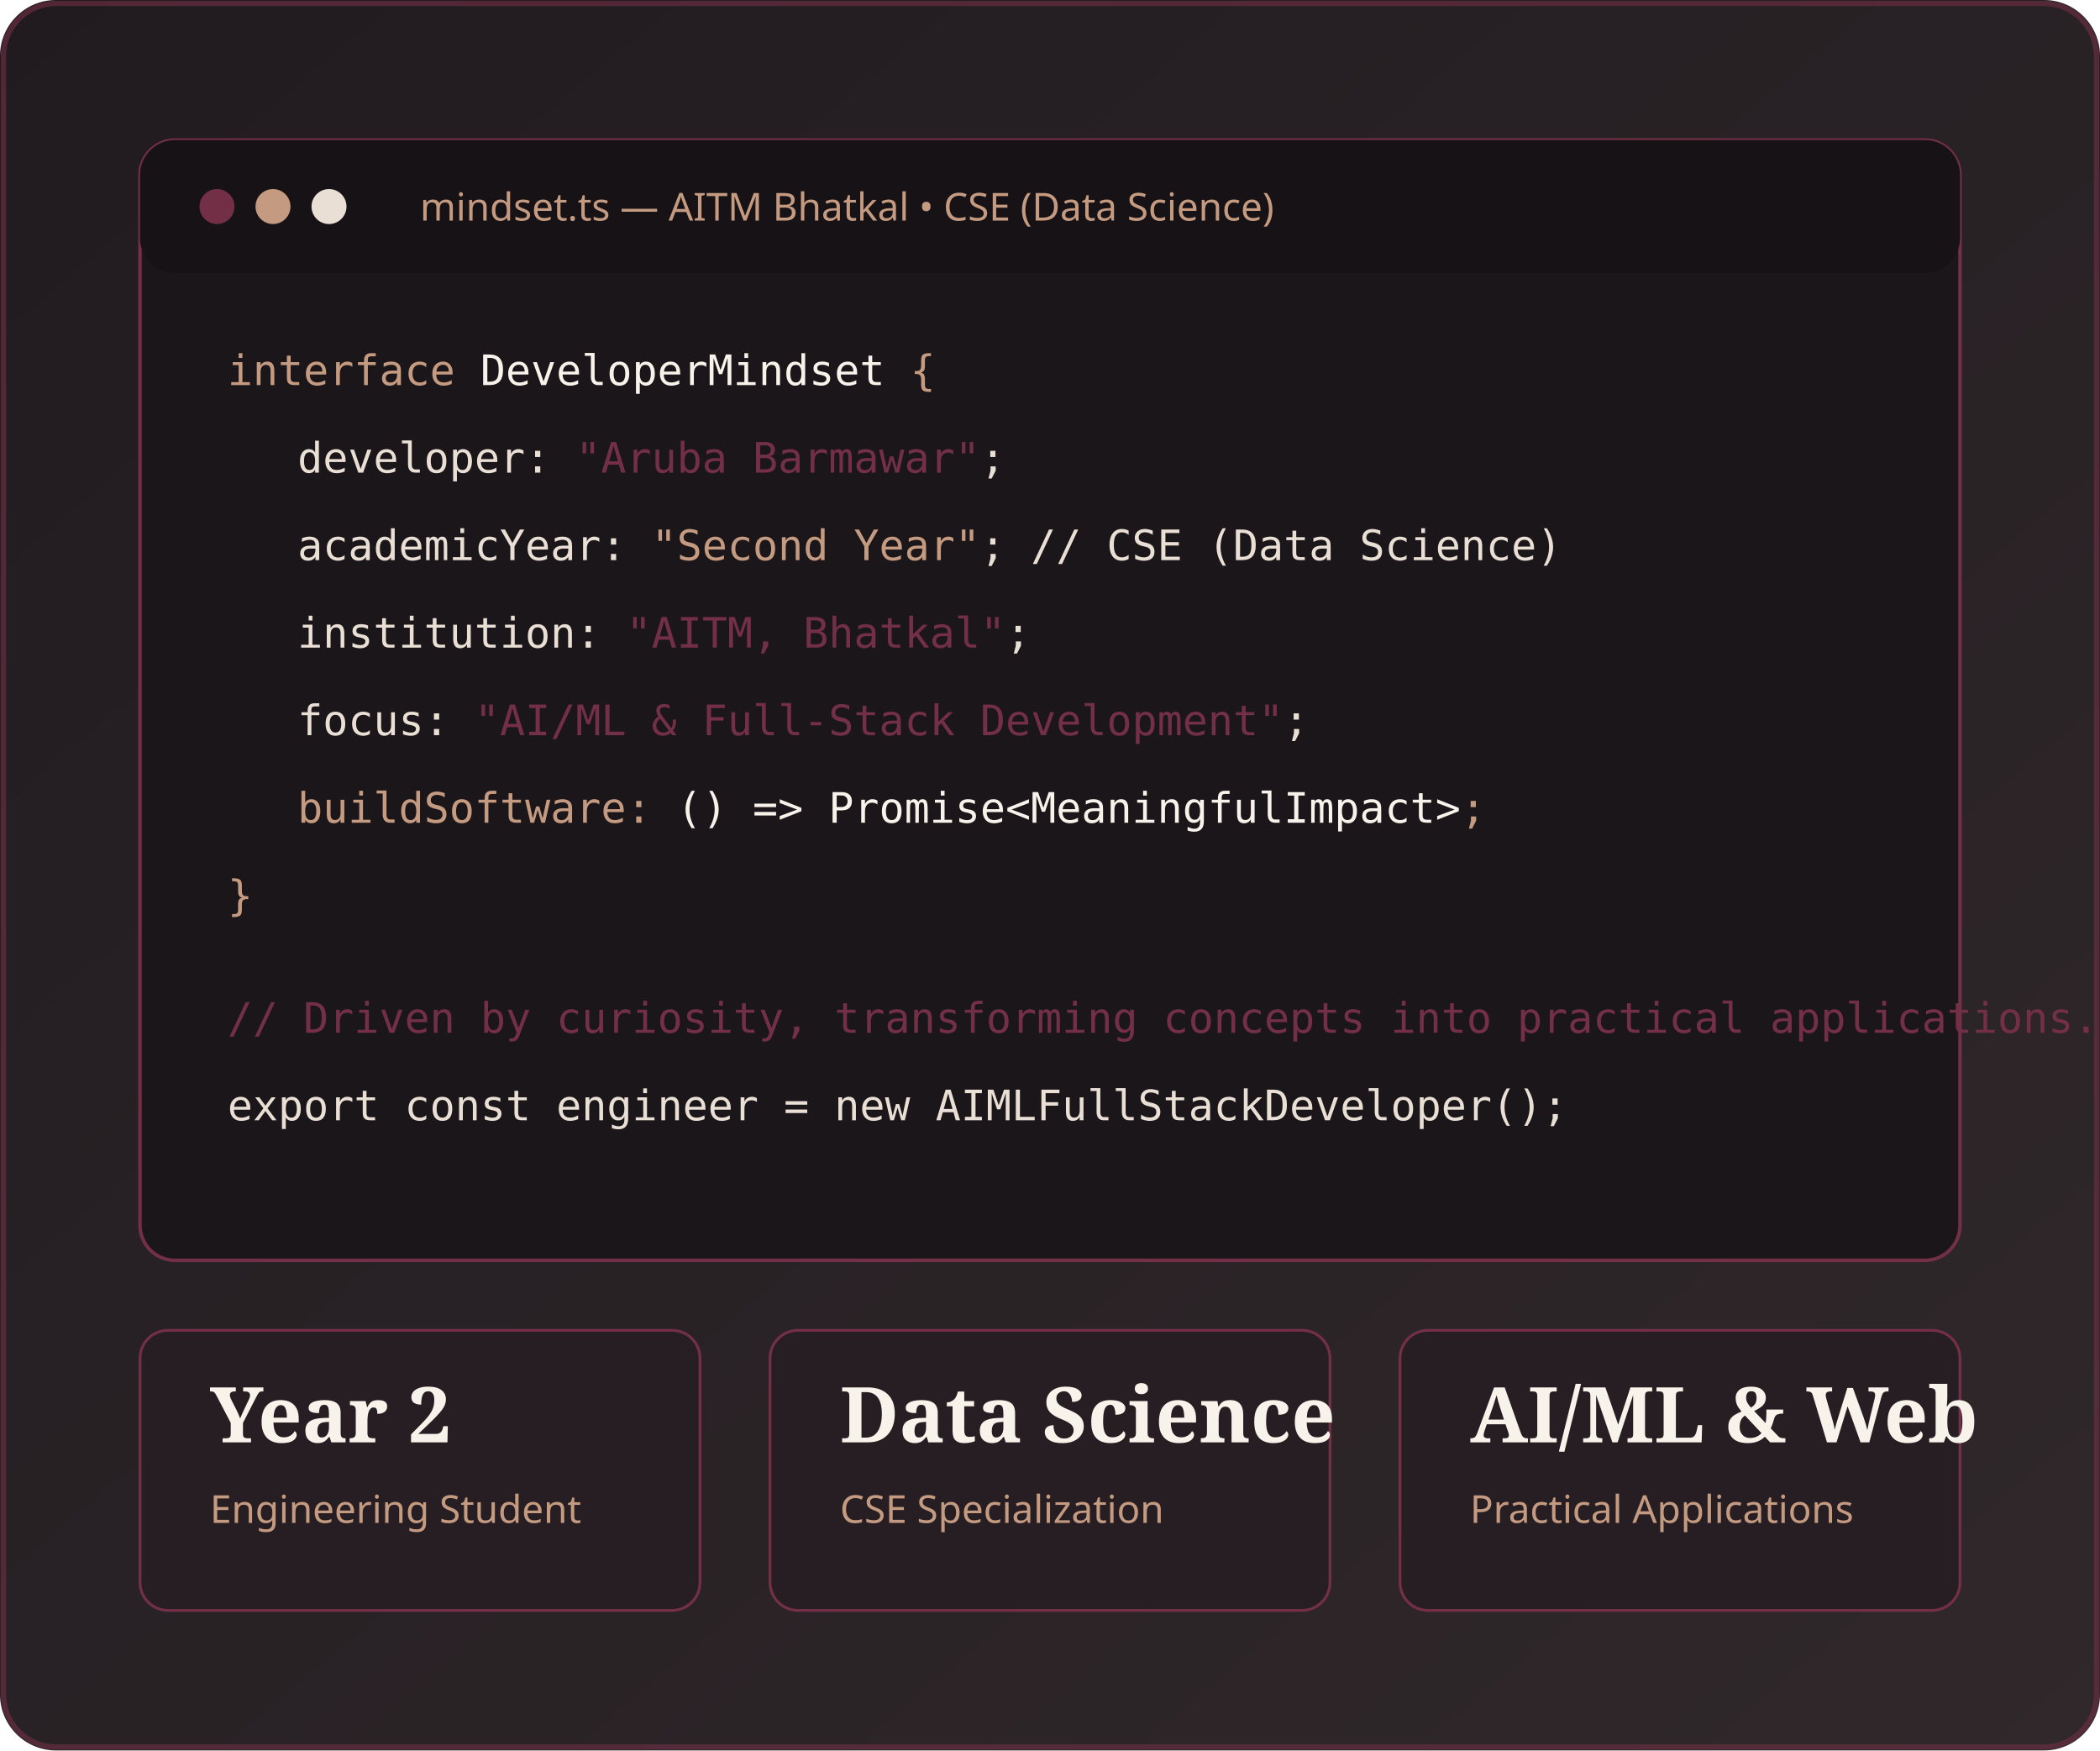
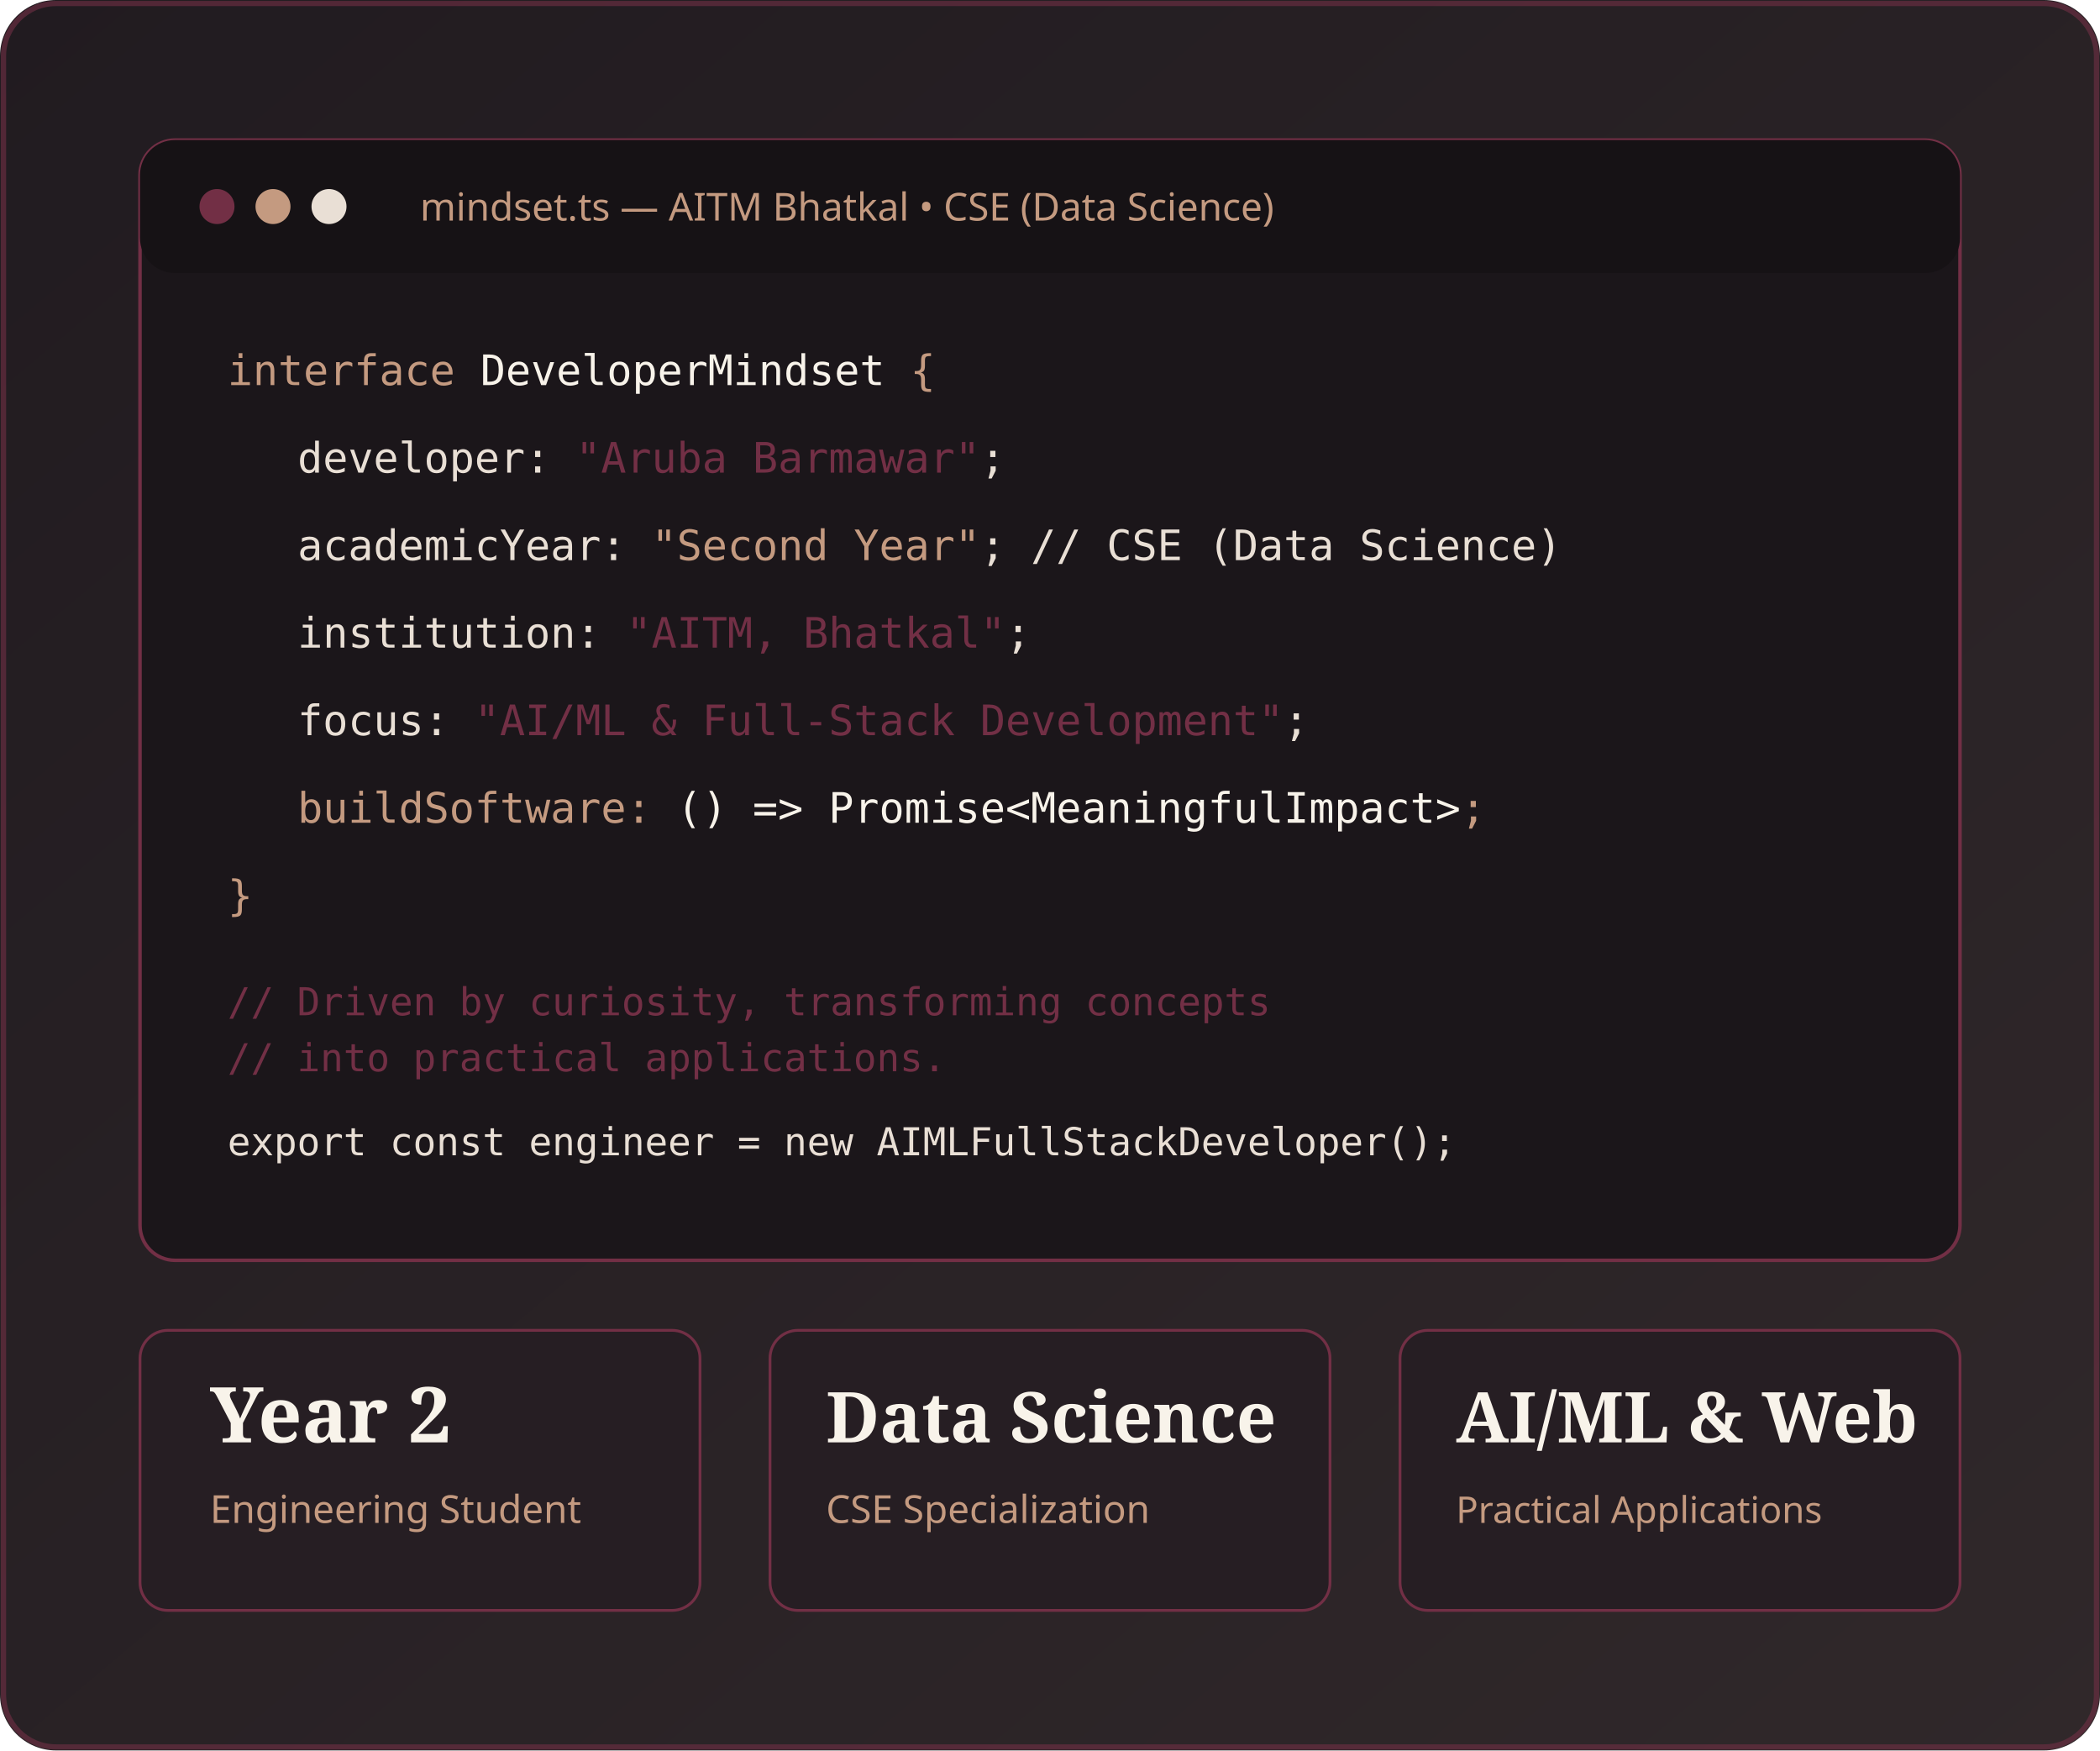
- <svg xmlns="http://www.w3.org/2000/svg" viewBox="0 0 600 500" width="600" height="500">
+ <svg xmlns="http://www.w3.org/2000/svg" viewBox="0 0 600 500" style="width:100%;height:auto;display:block;max-width:100%">
  <defs>
    <linearGradient id="abBg" x1="0%" y1="0%" x2="100%" y2="100%">
      <stop offset="0%" stop-color="#211B20" />
      <stop offset="100%" stop-color="#30282A" />
    </linearGradient>
  </defs>
  <rect width="600" height="500" rx="16" fill="url(#abBg)" />
  <rect x="1" y="1" width="598" height="498" rx="15" fill="none" stroke="#722F45" stroke-width="1.5" stroke-opacity="0.6" />
  <rect x="40" y="40" width="520" height="320" rx="10" fill="#1B161A" stroke="#722F45" stroke-width="1" />
  <rect x="40" y="40" width="520" height="38" rx="10" fill="#161215" />
  <circle cx="62" cy="59" r="5" fill="#722F45" />
  <circle cx="78" cy="59" r="5" fill="#C49A80" />
  <circle cx="94" cy="59" r="5" fill="#E9DFD5" />
  <text x="120" y="63" font-family="'DM Sans', sans-serif" font-size="11" fill="#C49A80">mindset.ts — AITM Bhatkal • CSE (Data Science)</text>
  <text x="65" y="110" font-family="monospace" font-size="12" fill="#C49A80">interface <tspan fill="#F8F3EA">DeveloperMindset</tspan> {</text>
  <text x="85" y="135" font-family="monospace" font-size="12" fill="#E9DFD5">developer: <tspan fill="#722F45">"Aruba Barmawar"</tspan>;</text>
  <text x="85" y="160" font-family="monospace" font-size="12" fill="#E9DFD5">academicYear: <tspan fill="#C49A80">"Second Year"</tspan>; // CSE (Data Science)</text>
  <text x="85" y="185" font-family="monospace" font-size="12" fill="#E9DFD5">institution: <tspan fill="#722F45">"AITM, Bhatkal"</tspan>;</text>
  <text x="85" y="210" font-family="monospace" font-size="12" fill="#E9DFD5">focus: <tspan fill="#722F45">"AI/ML &amp; Full-Stack Development"</tspan>;</text>
  <text x="85" y="235" font-family="monospace" font-size="12" fill="#C49A80">buildSoftware: <tspan fill="#F8F3EA">() =&gt; Promise&lt;MeaningfulImpact&gt;</tspan>;</text>
  <text x="65" y="260" font-family="monospace" font-size="12" fill="#C49A80">}</text>
-   <text x="65" y="295" font-family="monospace" font-size="12" fill="#722F45">// Driven by curiosity, transforming concepts into practical applications.</text>
-   <text x="65" y="320" font-family="monospace" font-size="12" fill="#E9DFD5">export const engineer = new AIMLFullStackDeveloper();</text>
+   <text x="65" y="290" font-family="monospace" font-size="11" fill="#722F45">// Driven by curiosity, transforming concepts</text>
+   <text x="65" y="306" font-family="monospace" font-size="11" fill="#722F45">// into practical applications.</text>
+   <text x="65" y="330" font-family="monospace" font-size="11" fill="#E9DFD5">export const engineer = new AIMLFullStackDeveloper();</text>
  <rect x="40" y="380" width="160" height="80" rx="8" fill="#261E23" stroke="#722F45" stroke-width="0.8" />
  <text x="60" y="412" font-family="'Playfair Display', serif" font-weight="700" font-size="22" fill="#F8F3EA">Year 2</text>
  <text x="60" y="435" font-family="'DM Sans', sans-serif" font-size="11" fill="#C49A80">Engineering Student</text>
  <rect x="220" y="380" width="160" height="80" rx="8" fill="#261E23" stroke="#722F45" stroke-width="0.8" />
-   <text x="240" y="412" font-family="'Playfair Display', serif" font-weight="700" font-size="22" fill="#F8F3EA">Data Science</text>
-   <text x="240" y="435" font-family="'DM Sans', sans-serif" font-size="11" fill="#C49A80">CSE Specialization</text>
+   <text x="236" y="412" font-family="'Playfair Display', serif" font-weight="700" font-size="20" fill="#F8F3EA">Data Science</text>
+   <text x="236" y="435" font-family="'DM Sans', sans-serif" font-size="11" fill="#C49A80">CSE Specialization</text>
  <rect x="400" y="380" width="160" height="80" rx="8" fill="#261E23" stroke="#722F45" stroke-width="0.8" />
-   <text x="420" y="412" font-family="'Playfair Display', serif" font-weight="700" font-size="22" fill="#F8F3EA">AI/ML &amp; Web</text>
-   <text x="420" y="435" font-family="'DM Sans', sans-serif" font-size="11" fill="#C49A80">Practical Applications</text>
+   <text x="416" y="412" font-family="'Playfair Display', serif" font-weight="700" font-size="20" fill="#F8F3EA">AI/ML &amp; Web</text>
+   <text x="416" y="435" font-family="'DM Sans', sans-serif" font-size="10.5" fill="#C49A80">Practical Applications</text>
</svg>
